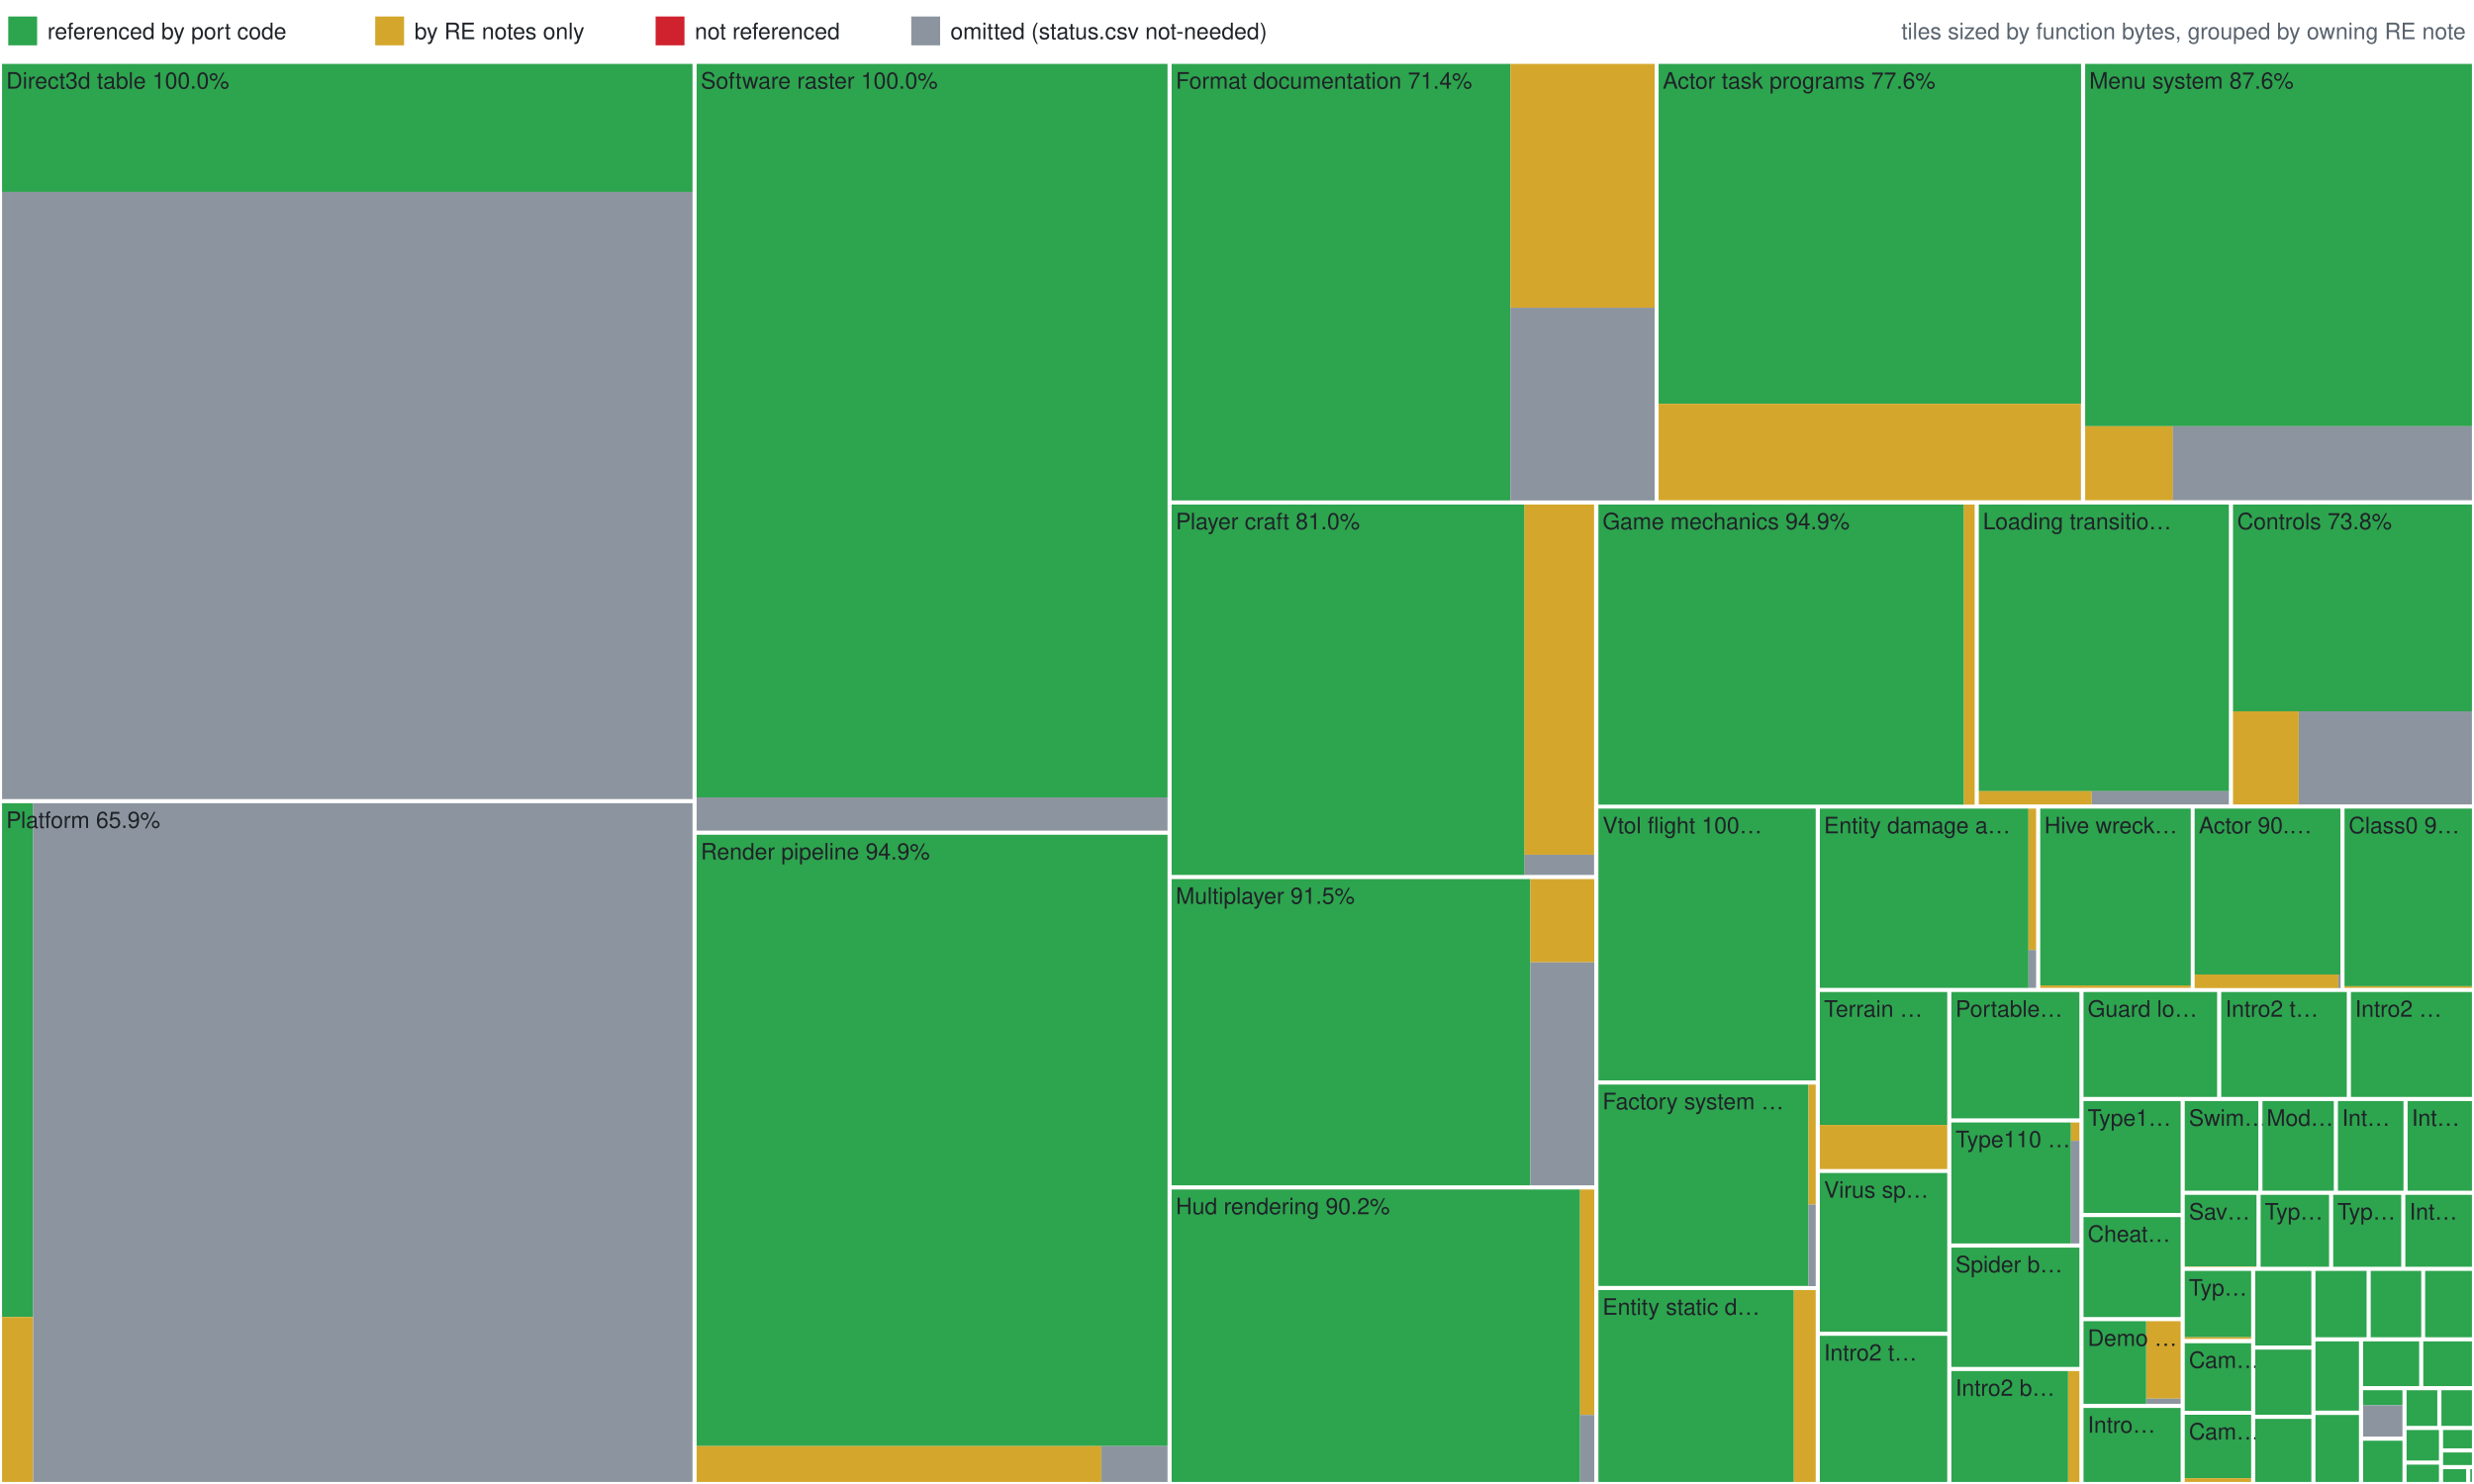
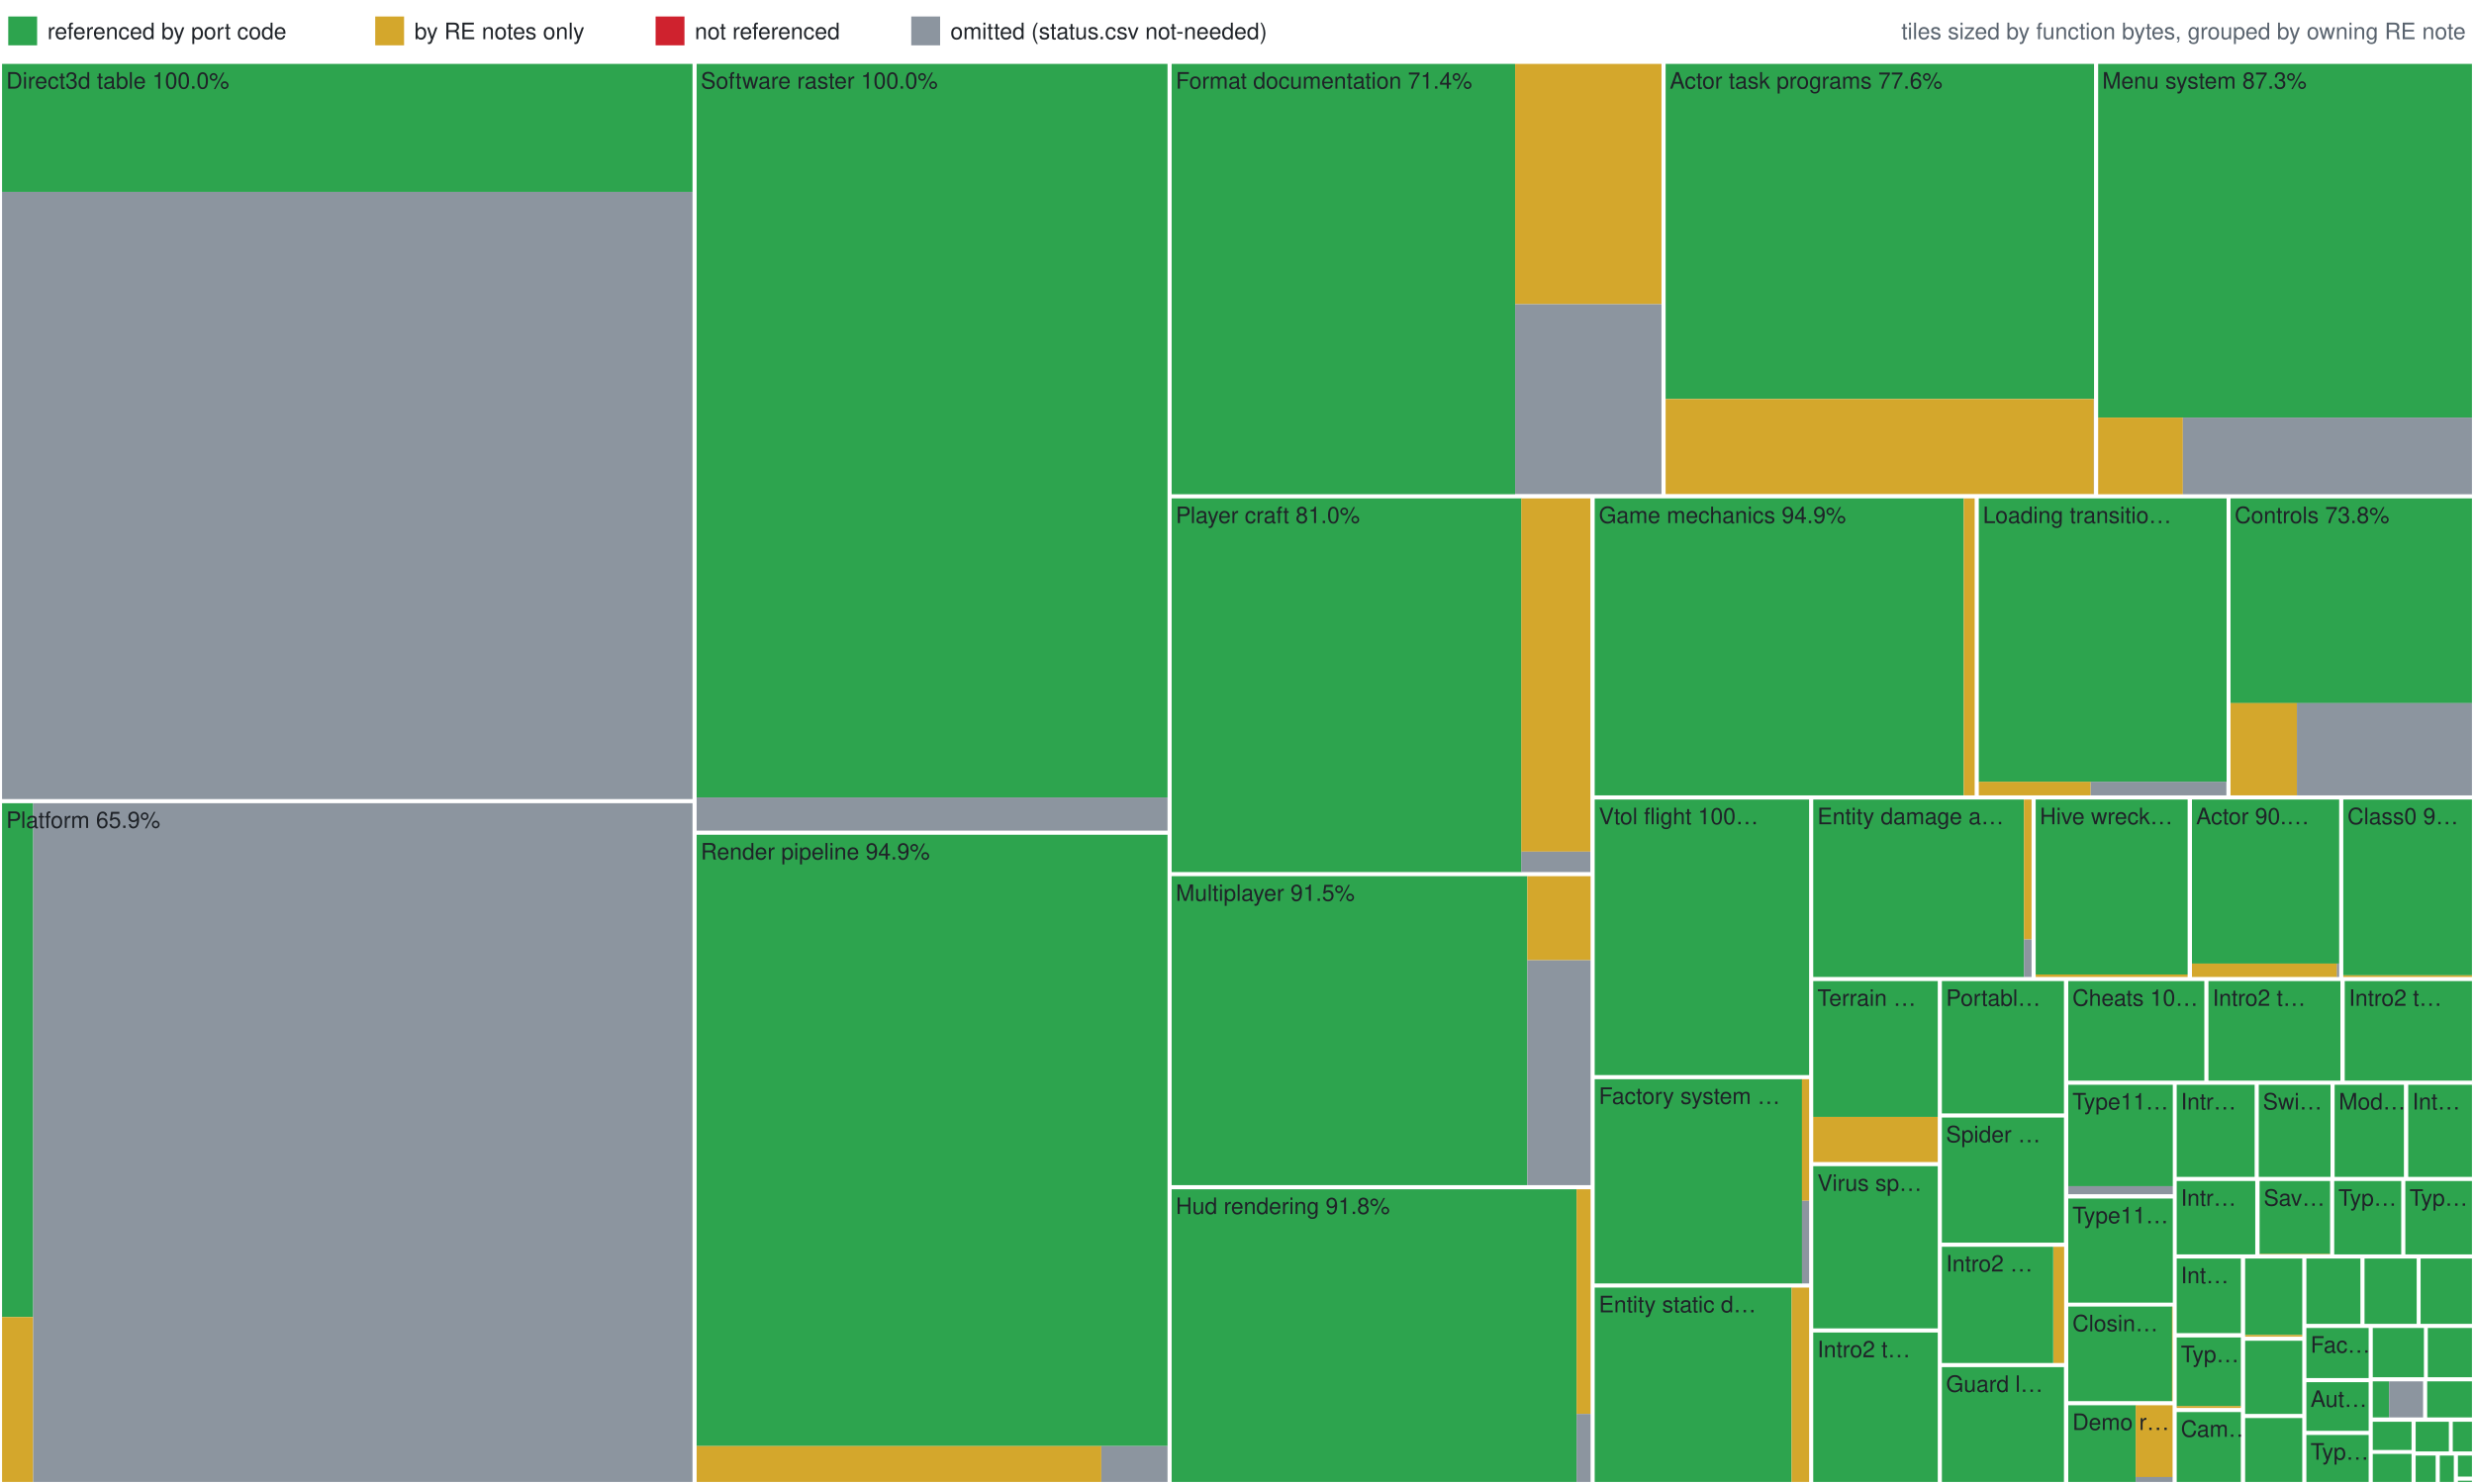
<svg xmlns="http://www.w3.org/2000/svg" width="1200" height="720" viewBox="0 0 1200 720" font-family="Segoe UI, Helvetica, Arial, sans-serif" font-size="11">
  <rect width="1200" height="720" fill="#ffffff" />
  <rect x="4" y="8" width="14" height="14" fill="#2da44e" />
  <text x="23" y="19" fill="#1f2328">referenced by port code</text>
  <rect x="182" y="8" width="14" height="14" fill="#d4a72c" />
  <text x="201" y="19" fill="#1f2328">by RE notes only</text>
  <rect x="318" y="8" width="14" height="14" fill="#cf222e" />
  <text x="337" y="19" fill="#1f2328">not referenced</text>
  <rect x="442" y="8" width="14" height="14" fill="#8c959f" />
  <text x="461" y="19" fill="#1f2328">omitted (status.csv not-needed)</text>
  <text x="1196" y="19" fill="#59636e" text-anchor="end">tiles sized by function bytes, grouped by owning RE note</text>
  <g>
    <rect x="1" y="31" width="334.9" height="62.1" fill="#2da44e" />
    <rect x="1" y="93.1" width="334.9" height="294.6" fill="#8c959f" />
    <text x="3" y="43" fill="#1f2328">Direct3d table 100.0%</text>
  </g>
  <g>
    <rect x="1" y="389.7" width="15.1" height="249.3" fill="#2da44e" />
    <rect x="1" y="639" width="15.1" height="80" fill="#d4a72c" />
    <rect x="16.1" y="389.7" width="319.8" height="329.3" fill="#8c959f" />
    <text x="3" y="401.7" fill="#1f2328">Platform 65.9%</text>
  </g>
  <g>
    <rect x="337.9" y="31" width="228.4" height="355.9" fill="#2da44e" />
    <rect x="337.9" y="386.9" width="228.4" height="16.1" fill="#8c959f" />
    <text x="339.9" y="43" fill="#1f2328">Software raster 100.0%</text>
  </g>
  <g>
    <rect x="337.9" y="405" width="228.4" height="296.6" fill="#2da44e" />
    <rect x="337.9" y="701.6" width="196.3" height="17.4" fill="#d4a72c" />
    <rect x="534.2" y="701.6" width="32.1" height="17.4" fill="#8c959f" />
    <text x="339.9" y="417" fill="#1f2328">Render pipeline 94.9%</text>
  </g>
  <g>
-     <rect x="568.3" y="31" width="164.3" height="211.8" fill="#2da44e" />
-     <rect x="732.6" y="31" width="70" height="118.3" fill="#d4a72c" />
-     <rect x="732.6" y="149.3" width="70" height="93.5" fill="#8c959f" />
+     <rect x="568.3" y="31" width="166.6" height="208.8" fill="#2da44e" />
+     <rect x="734.9" y="31" width="71" height="116.6" fill="#d4a72c" />
+     <rect x="734.9" y="147.6" width="71" height="92.1" fill="#8c959f" />
    <text x="570.3" y="43" fill="#1f2328">Format documentation 71.4%</text>
  </g>
  <g>
-     <rect x="804.5" y="31" width="204.9" height="164.9" fill="#2da44e" />
-     <rect x="804.5" y="195.9" width="204.8" height="46.8" fill="#d4a72c" />
-     <rect x="1009.3" y="195.9" width="0.1" height="46.8" fill="#8c959f" />
-     <text x="806.5" y="43" fill="#1f2328">Actor task programs 77.6%</text>
-   </g>
-   <g>
-     <rect x="1011.4" y="31" width="187.6" height="175.8" fill="#2da44e" />
-     <rect x="1011.4" y="206.8" width="42.6" height="35.9" fill="#d4a72c" />
-     <rect x="1053.9" y="206.8" width="145.1" height="35.9" fill="#8c959f" />
-     <text x="1013.4" y="43" fill="#1f2328">Menu system 87.6%</text>
-   </g>
-   <g>
-     <rect x="568.3" y="244.8" width="171.2" height="179.7" fill="#2da44e" />
-     <rect x="739.4" y="244.8" width="33.8" height="169.9" fill="#d4a72c" />
-     <rect x="739.4" y="414.7" width="33.8" height="9.8" fill="#8c959f" />
-     <text x="570.3" y="256.8" fill="#1f2328">Player craft 81.0%</text>
-   </g>
-   <g>
-     <rect x="568.3" y="426.5" width="174" height="148.6" fill="#2da44e" />
-     <rect x="742.3" y="426.5" width="31" height="40.4" fill="#d4a72c" />
-     <rect x="742.3" y="466.9" width="31" height="108.2" fill="#8c959f" />
-     <text x="570.3" y="438.5" fill="#1f2328">Multiplayer 91.5%</text>
-   </g>
-   <g>
-     <rect x="568.3" y="577.1" width="198.1" height="141.9" fill="#2da44e" />
-     <rect x="766.4" y="577.1" width="6.9" height="109.4" fill="#d4a72c" />
-     <rect x="766.4" y="686.5" width="6.9" height="32.5" fill="#8c959f" />
-     <text x="570.3" y="589.1" fill="#1f2328">Hud rendering 90.2%</text>
-   </g>
-   <g>
-     <rect x="775.3" y="244.8" width="177.3" height="145.6" fill="#2da44e" />
-     <rect x="952.6" y="244.8" width="5.2" height="145.6" fill="#d4a72c" />
-     <text x="777.3" y="256.8" fill="#1f2328">Game mechanics 94.9%</text>
-   </g>
-   <g>
-     <rect x="959.8" y="244.8" width="121.3" height="139.1" fill="#2da44e" />
-     <rect x="959.8" y="383.8" width="54.8" height="6.5" fill="#d4a72c" />
-     <rect x="1014.6" y="383.8" width="66.5" height="6.5" fill="#8c959f" />
-     <text x="961.8" y="256.8" fill="#1f2328">Loading transitio…</text>
-   </g>
-   <g>
-     <rect x="1083.1" y="244.8" width="115.9" height="100.4" fill="#2da44e" />
-     <rect x="1083.1" y="345.1" width="31.9" height="45.2" fill="#d4a72c" />
-     <rect x="1115" y="345.1" width="84" height="45.2" fill="#8c959f" />
-     <text x="1085.1" y="256.8" fill="#1f2328">Controls 73.8%</text>
-   </g>
-   <g>
-     <rect x="775.3" y="392.3" width="105.4" height="131.9" fill="#2da44e" />
-     <text x="777.3" y="404.3" fill="#1f2328">Vtol flight 100…</text>
-   </g>
-   <g>
-     <rect x="775.3" y="526.2" width="101.9" height="97.7" fill="#2da44e" />
-     <rect x="877.2" y="526.2" width="3.5" height="58.2" fill="#d4a72c" />
-     <rect x="877.2" y="584.4" width="3.5" height="39.6" fill="#8c959f" />
-     <text x="777.3" y="538.2" fill="#1f2328">Factory system …</text>
-   </g>
-   <g>
-     <rect x="775.3" y="625.9" width="94.8" height="93.1" fill="#2da44e" />
-     <rect x="870.1" y="625.9" width="10.6" height="93.1" fill="#d4a72c" />
-     <text x="777.3" y="637.9" fill="#1f2328">Entity static d…</text>
-   </g>
-   <g>
-     <rect x="882.7" y="392.3" width="101.2" height="87" fill="#2da44e" />
-     <rect x="983.9" y="392.3" width="3.7" height="68.6" fill="#d4a72c" />
-     <rect x="983.9" y="460.9" width="3.7" height="18.4" fill="#8c959f" />
-     <text x="884.7" y="404.3" fill="#1f2328">Entity damage a…</text>
-   </g>
-   <g>
-     <rect x="989.6" y="392.3" width="73" height="85.8" fill="#2da44e" />
-     <rect x="989.6" y="478.1" width="73" height="1.2" fill="#d4a72c" />
-     <text x="991.6" y="404.3" fill="#1f2328">Hive wreck…</text>
-   </g>
-   <g>
-     <rect x="1064.5" y="392.3" width="70.7" height="80.5" fill="#2da44e" />
-     <rect x="1064.5" y="472.8" width="69.7" height="6.6" fill="#d4a72c" />
-     <rect x="1134.2" y="472.8" width="1.1" height="6.6" fill="#8c959f" />
-     <text x="1066.5" y="404.3" fill="#1f2328">Actor 90.…</text>
-   </g>
-   <g>
-     <rect x="1137.2" y="392.3" width="61.8" height="86.2" fill="#2da44e" />
-     <rect x="1137.2" y="478.5" width="61.8" height="0.8" fill="#d4a72c" />
-     <text x="1139.2" y="404.3" fill="#1f2328">Class0 9…</text>
-   </g>
-   <g>
-     <rect x="882.7" y="481.3" width="61.8" height="64.5" fill="#2da44e" />
-     <rect x="882.7" y="545.8" width="61.8" height="21.4" fill="#d4a72c" />
-     <text x="884.7" y="493.3" fill="#1f2328">Terrain …</text>
-   </g>
-   <g>
-     <rect x="882.7" y="569.1" width="61.8" height="77" fill="#2da44e" />
-     <text x="884.7" y="581.1" fill="#1f2328">Virus sp…</text>
-   </g>
-   <g>
-     <rect x="882.7" y="648.1" width="61.8" height="70.9" fill="#2da44e" />
-     <text x="884.7" y="660.1" fill="#1f2328">Intro2 t…</text>
-   </g>
-   <g>
-     <rect x="946.5" y="481.3" width="62.1" height="61.3" fill="#2da44e" />
-     <text x="948.5" y="493.3" fill="#1f2328">Portable…</text>
-   </g>
-   <g>
-     <rect x="946.5" y="544.6" width="58" height="58.7" fill="#2da44e" />
-     <rect x="1004.5" y="544.6" width="4.1" height="8.9" fill="#d4a72c" />
-     <rect x="1004.5" y="553.5" width="4.1" height="49.8" fill="#8c959f" />
-     <text x="948.5" y="556.6" fill="#1f2328">Type110 …</text>
-   </g>
-   <g>
-     <rect x="946.5" y="605.3" width="62.1" height="57.9" fill="#2da44e" />
-     <text x="948.5" y="617.3" fill="#1f2328">Spider b…</text>
-   </g>
-   <g>
-     <rect x="946.5" y="665.2" width="56.6" height="53.8" fill="#2da44e" />
-     <rect x="1003.2" y="665.2" width="5.4" height="53.8" fill="#d4a72c" />
-     <text x="948.5" y="677.2" fill="#1f2328">Intro2 b…</text>
-   </g>
-   <g>
-     <rect x="1010.6" y="481.3" width="64.8" height="50.9" fill="#2da44e" />
-     <text x="1012.6" y="493.3" fill="#1f2328">Guard lo…</text>
-   </g>
-   <g>
-     <rect x="1077.4" y="481.3" width="60.9" height="50.9" fill="#2da44e" />
-     <text x="1079.4" y="493.3" fill="#1f2328">Intro2 t…</text>
-   </g>
-   <g>
-     <rect x="1140.3" y="481.3" width="58.7" height="50.9" fill="#2da44e" />
-     <text x="1142.3" y="493.3" fill="#1f2328">Intro2 …</text>
-   </g>
-   <g>
-     <rect x="1010.6" y="534.2" width="47.1" height="54.3" fill="#2da44e" />
-     <text x="1012.6" y="546.2" fill="#1f2328">Type1…</text>
-   </g>
-   <g>
-     <rect x="1010.6" y="590.5" width="47.1" height="48.5" fill="#2da44e" />
-     <text x="1012.6" y="602.5" fill="#1f2328">Cheat…</text>
-   </g>
-   <g>
-     <rect x="1010.6" y="641" width="30.4" height="40.1" fill="#2da44e" />
-     <rect x="1041.1" y="641" width="16.6" height="37.6" fill="#d4a72c" />
-     <rect x="1041.1" y="678.6" width="16.6" height="2.5" fill="#8c959f" />
-     <text x="1012.6" y="653" fill="#1f2328">Demo …</text>
-   </g>
-   <g>
-     <rect x="1010.6" y="683.1" width="47.1" height="35.9" fill="#2da44e" />
-     <text x="1012.6" y="695.1" fill="#1f2328">Intro…</text>
-   </g>
-   <g>
-     <rect x="1059.7" y="534.2" width="35.7" height="43.5" fill="#2da44e" />
-     <text x="1061.7" y="546.2" fill="#1f2328">Swim…</text>
-   </g>
-   <g>
-     <rect x="1097.4" y="534.2" width="34.6" height="43.5" fill="#2da44e" />
-     <text x="1099.4" y="546.2" fill="#1f2328">Mod…</text>
-   </g>
-   <g>
-     <rect x="1134" y="534.2" width="31.8" height="43.5" fill="#2da44e" />
-     <text x="1136" y="546.2" fill="#1f2328">Int…</text>
-   </g>
-   <g>
-     <rect x="1167.8" y="534.2" width="31.2" height="43.5" fill="#2da44e" />
-     <text x="1169.8" y="546.2" fill="#1f2328">Int…</text>
-   </g>
-   <g>
-     <rect x="1059.7" y="579.7" width="34.8" height="34.7" fill="#2da44e" />
-     <rect x="1059.7" y="614.4" width="34.8" height="0.2" fill="#d4a72c" />
-     <text x="1061.7" y="591.7" fill="#1f2328">Sav…</text>
-   </g>
-   <g>
-     <rect x="1096.5" y="579.7" width="33.2" height="34.9" fill="#2da44e" />
-     <text x="1098.5" y="591.7" fill="#1f2328">Typ…</text>
-   </g>
-   <g>
-     <rect x="1131.7" y="579.7" width="33" height="34.9" fill="#2da44e" />
-     <text x="1133.7" y="591.7" fill="#1f2328">Typ…</text>
-   </g>
-   <g>
-     <rect x="1166.7" y="579.7" width="32.3" height="34.9" fill="#2da44e" />
-     <text x="1168.7" y="591.7" fill="#1f2328">Int…</text>
-   </g>
-   <g>
-     <rect x="1059.7" y="616.6" width="32.2" height="32.2" fill="#2da44e" />
-     <rect x="1059.7" y="648.8" width="32.2" height="0.8" fill="#d4a72c" />
-     <text x="1061.7" y="628.6" fill="#1f2328">Typ…</text>
-   </g>
-   <g>
-     <rect x="1059.7" y="651.7" width="32.2" height="32.8" fill="#2da44e" />
-     <text x="1061.7" y="663.7" fill="#1f2328">Cam…</text>
-   </g>
-   <g>
-     <rect x="1059.7" y="686.4" width="32.2" height="30.8" fill="#2da44e" />
-     <rect x="1059.7" y="717.2" width="32.2" height="1.8" fill="#d4a72c" />
-     <text x="1061.7" y="698.4" fill="#1f2328">Cam…</text>
-   </g>
-   <g>
-     <rect x="1093.9" y="616.6" width="27.2" height="36.2" fill="#2da44e" />
-   </g>
-   <g>
-     <rect x="1093.9" y="654.8" width="27.2" height="31.6" fill="#2da44e" />
-   </g>
-   <g>
-     <rect x="1093.9" y="688.4" width="27.2" height="30.6" fill="#2da44e" />
-   </g>
-   <g>
-     <rect x="1123.1" y="616.6" width="24.8" height="32.2" fill="#2da44e" />
-   </g>
-   <g>
-     <rect x="1149.9" y="616.6" width="24.5" height="32.2" fill="#2da44e" />
-   </g>
-   <g>
-     <rect x="1176.3" y="616.6" width="22.7" height="32.2" fill="#2da44e" />
-   </g>
-   <g>
-     <rect x="1123.1" y="650.8" width="21.1" height="33.6" fill="#2da44e" />
-   </g>
-   <g>
-     <rect x="1123.1" y="686.5" width="21.1" height="32.5" fill="#2da44e" />
-   </g>
-   <g>
-     <rect x="1146.2" y="650.8" width="27.2" height="21.7" fill="#2da44e" />
-   </g>
-   <g>
-     <rect x="1175.4" y="650.8" width="23.6" height="21.7" fill="#2da44e" />
-   </g>
-   <g>
-     <rect x="1146.2" y="674.5" width="19.1" height="7.3" fill="#2da44e" />
-     <rect x="1146.2" y="681.8" width="19.1" height="15.2" fill="#8c959f" />
-   </g>
-   <g>
-     <rect x="1146.2" y="699" width="19.1" height="20" fill="#2da44e" />
-   </g>
-   <g>
-     <rect x="1167.3" y="674.5" width="14.9" height="17.3" fill="#2da44e" />
-   </g>
-   <g>
-     <rect x="1184.2" y="674.5" width="14.8" height="17.3" fill="#2da44e" />
-   </g>
-   <g>
-     <rect x="1167.3" y="693.8" width="15.7" height="14.8" fill="#2da44e" />
-   </g>
-   <g>
-     <rect x="1167.3" y="710.6" width="15.7" height="8.4" fill="#2da44e" />
-   </g>
-   <g>
-     <rect x="1185" y="693.8" width="14" height="8.9" fill="#2da44e" />
-   </g>
-   <g>
-     <rect x="1185" y="704.7" width="14" height="6.1" fill="#2da44e" />
-   </g>
-   <g>
-     <rect x="1185" y="712.8" width="11.2" height="6.2" fill="#2da44e" />
-   </g>
-   <g>
-     <rect x="1198.2" y="712.8" width="0.8" height="6.2" fill="#2da44e" />
+     <rect x="807.9" y="31" width="207.8" height="162.6" fill="#2da44e" />
+     <rect x="807.9" y="193.6" width="207.7" height="46.1" fill="#d4a72c" />
+     <rect x="1015.6" y="193.6" width="0.1" height="46.1" fill="#8c959f" />
+     <text x="809.9" y="43" fill="#1f2328">Actor task programs 77.6%</text>
+   </g>
+   <g>
+     <rect x="1017.7" y="31" width="181.3" height="171.6" fill="#2da44e" />
+     <rect x="1017.7" y="202.6" width="41.1" height="37.2" fill="#d4a72c" />
+     <rect x="1058.8" y="202.6" width="140.2" height="37.2" fill="#8c959f" />
+     <text x="1019.7" y="43" fill="#1f2328">Menu system 87.3%</text>
+   </g>
+   <g>
+     <rect x="568.3" y="241.8" width="169.7" height="181.3" fill="#2da44e" />
+     <rect x="737.9" y="241.8" width="33.5" height="171.4" fill="#d4a72c" />
+     <rect x="737.9" y="413.2" width="33.5" height="9.9" fill="#8c959f" />
+     <text x="570.3" y="253.8" fill="#1f2328">Player craft 81.0%</text>
+   </g>
+   <g>
+     <rect x="568.3" y="425.1" width="172.5" height="149.9" fill="#2da44e" />
+     <rect x="740.8" y="425.1" width="30.7" height="40.8" fill="#d4a72c" />
+     <rect x="740.8" y="465.9" width="30.7" height="109.1" fill="#8c959f" />
+     <text x="570.3" y="437.1" fill="#1f2328">Multiplayer 91.5%</text>
+   </g>
+   <g>
+     <rect x="568.3" y="577" width="196.4" height="142" fill="#2da44e" />
+     <rect x="764.7" y="577" width="6.8" height="109" fill="#d4a72c" />
+     <rect x="764.7" y="686" width="6.8" height="33" fill="#8c959f" />
+     <text x="570.3" y="589" fill="#1f2328">Hud rendering 91.8%</text>
+   </g>
+   <g>
+     <rect x="773.5" y="241.8" width="179" height="144.1" fill="#2da44e" />
+     <rect x="952.5" y="241.8" width="5.3" height="144.1" fill="#d4a72c" />
+     <text x="775.5" y="253.8" fill="#1f2328">Game mechanics 94.9%</text>
+   </g>
+   <g>
+     <rect x="959.8" y="241.8" width="120.2" height="137.6" fill="#2da44e" />
+     <rect x="959.8" y="379.3" width="54.3" height="6.6" fill="#d4a72c" />
+     <rect x="1014.1" y="379.3" width="65.8" height="6.6" fill="#8c959f" />
+     <text x="961.8" y="253.8" fill="#1f2328">Loading transitio…</text>
+   </g>
+   <g>
+     <rect x="1081.9" y="241.8" width="117.1" height="99.4" fill="#2da44e" />
+     <rect x="1081.9" y="341.1" width="32.2" height="44.8" fill="#d4a72c" />
+     <rect x="1114.1" y="341.1" width="84.9" height="44.8" fill="#8c959f" />
+     <text x="1083.9" y="253.8" fill="#1f2328">Controls 73.8%</text>
+   </g>
+   <g>
+     <rect x="773.5" y="387.9" width="104" height="133.7" fill="#2da44e" />
+     <text x="775.5" y="399.9" fill="#1f2328">Vtol flight 100…</text>
+   </g>
+   <g>
+     <rect x="773.5" y="523.6" width="100.6" height="99.1" fill="#2da44e" />
+     <rect x="874" y="523.6" width="3.5" height="59" fill="#d4a72c" />
+     <rect x="874" y="582.6" width="3.5" height="40.1" fill="#8c959f" />
+     <text x="775.5" y="535.6" fill="#1f2328">Factory system …</text>
+   </g>
+   <g>
+     <rect x="773.5" y="624.7" width="95.5" height="94.3" fill="#2da44e" />
+     <rect x="869" y="624.7" width="8.5" height="94.3" fill="#d4a72c" />
+     <text x="775.5" y="636.7" fill="#1f2328">Entity static d…</text>
+   </g>
+   <g>
+     <rect x="879.5" y="387.9" width="102.2" height="86.1" fill="#2da44e" />
+     <rect x="981.7" y="387.9" width="3.7" height="67.9" fill="#d4a72c" />
+     <rect x="981.7" y="455.8" width="3.7" height="18.2" fill="#8c959f" />
+     <text x="881.5" y="399.9" fill="#1f2328">Entity damage a…</text>
+   </g>
+   <g>
+     <rect x="987.4" y="387.9" width="73.7" height="84.9" fill="#2da44e" />
+     <rect x="987.4" y="472.8" width="73.7" height="1.2" fill="#d4a72c" />
+     <text x="989.4" y="399.9" fill="#1f2328">Hive wreck…</text>
+   </g>
+   <g>
+     <rect x="1063.2" y="387.9" width="71.4" height="79.6" fill="#2da44e" />
+     <rect x="1063.2" y="467.5" width="70.4" height="6.5" fill="#d4a72c" />
+     <rect x="1133.5" y="467.5" width="1.1" height="6.5" fill="#8c959f" />
+     <text x="1065.2" y="399.9" fill="#1f2328">Actor 90.…</text>
+   </g>
+   <g>
+     <rect x="1136.6" y="387.9" width="62.4" height="85.3" fill="#2da44e" />
+     <rect x="1136.6" y="473.2" width="62.4" height="0.8" fill="#d4a72c" />
+     <text x="1138.6" y="399.9" fill="#1f2328">Class0 9…</text>
+   </g>
+   <g>
+     <rect x="879.5" y="476" width="60.4" height="65.9" fill="#2da44e" />
+     <rect x="879.5" y="541.9" width="60.4" height="21.9" fill="#d4a72c" />
+     <text x="881.5" y="488" fill="#1f2328">Terrain …</text>
+   </g>
+   <g>
+     <rect x="879.5" y="565.8" width="60.4" height="78.7" fill="#2da44e" />
+     <text x="881.5" y="577.8" fill="#1f2328">Virus sp…</text>
+   </g>
+   <g>
+     <rect x="879.5" y="646.5" width="60.4" height="72.5" fill="#2da44e" />
+     <text x="881.5" y="658.5" fill="#1f2328">Intro2 t…</text>
+   </g>
+   <g>
+     <rect x="941.9" y="476" width="59.2" height="64.2" fill="#2da44e" />
+     <text x="943.9" y="488" fill="#1f2328">Portabl…</text>
+   </g>
+   <g>
+     <rect x="941.9" y="542.2" width="59.2" height="60.7" fill="#2da44e" />
+     <text x="943.9" y="554.2" fill="#1f2328">Spider …</text>
+   </g>
+   <g>
+     <rect x="941.9" y="604.9" width="54" height="56.4" fill="#2da44e" />
+     <rect x="996" y="604.9" width="5.2" height="56.4" fill="#d4a72c" />
+     <text x="943.9" y="616.9" fill="#1f2328">Intro2 …</text>
+   </g>
+   <g>
+     <rect x="941.9" y="663.3" width="59.2" height="55.7" fill="#2da44e" />
+     <text x="943.9" y="675.3" fill="#1f2328">Guard l…</text>
+   </g>
+   <g>
+     <rect x="1003.2" y="476" width="66" height="48.3" fill="#2da44e" />
+     <rect x="1069.2" y="476" width="0" height="48.3" fill="#8c959f" />
+     <text x="1005.2" y="488" fill="#1f2328">Cheats 10…</text>
+   </g>
+   <g>
+     <rect x="1071.2" y="476" width="64" height="48.3" fill="#2da44e" />
+     <text x="1073.2" y="488" fill="#1f2328">Intro2 t…</text>
+   </g>
+   <g>
+     <rect x="1137.3" y="476" width="61.7" height="48.3" fill="#2da44e" />
+     <text x="1139.3" y="488" fill="#1f2328">Intro2 t…</text>
+   </g>
+   <g>
+     <rect x="1003.2" y="526.3" width="50.7" height="49.2" fill="#2da44e" />
+     <rect x="1003.2" y="575.5" width="50.7" height="3.9" fill="#8c959f" />
+     <text x="1005.2" y="538.3" fill="#1f2328">Type11…</text>
+   </g>
+   <g>
+     <rect x="1003.2" y="581.5" width="50.7" height="50.5" fill="#2da44e" />
+     <text x="1005.2" y="593.5" fill="#1f2328">Type11…</text>
+   </g>
+   <g>
+     <rect x="1003.2" y="633.9" width="50.4" height="45.9" fill="#2da44e" />
+     <rect x="1053.5" y="633.9" width="0.3" height="45.9" fill="#d4a72c" />
+     <text x="1005.2" y="645.9" fill="#1f2328">Closin…</text>
+   </g>
+   <g>
+     <rect x="1003.2" y="681.8" width="32.8" height="37.2" fill="#2da44e" />
+     <rect x="1035.9" y="681.8" width="17.9" height="34.9" fill="#d4a72c" />
+     <rect x="1035.9" y="716.6" width="17.9" height="2.4" fill="#8c959f" />
+     <text x="1005.2" y="693.8" fill="#1f2328">Demo r…</text>
+   </g>
+   <g>
+     <rect x="1055.8" y="526.3" width="37.8" height="44.7" fill="#2da44e" />
+     <text x="1057.8" y="538.3" fill="#1f2328">Intr…</text>
+   </g>
+   <g>
+     <rect x="1095.6" y="526.3" width="34.8" height="44.7" fill="#2da44e" />
+     <text x="1097.6" y="538.3" fill="#1f2328">Swi…</text>
+   </g>
+   <g>
+     <rect x="1132.4" y="526.3" width="33.6" height="44.7" fill="#2da44e" />
+     <text x="1134.4" y="538.3" fill="#1f2328">Mod…</text>
+   </g>
+   <g>
+     <rect x="1168.1" y="526.3" width="30.9" height="44.7" fill="#2da44e" />
+     <text x="1170.1" y="538.3" fill="#1f2328">Int…</text>
+   </g>
+   <g>
+     <rect x="1055.8" y="573" width="38.1" height="35.6" fill="#2da44e" />
+     <text x="1057.8" y="585" fill="#1f2328">Intr…</text>
+   </g>
+   <g>
+     <rect x="1096" y="573" width="34.2" height="35.4" fill="#2da44e" />
+     <rect x="1096" y="608.4" width="34.2" height="0.2" fill="#d4a72c" />
+     <text x="1098" y="585" fill="#1f2328">Sav…</text>
+   </g>
+   <g>
+     <rect x="1132.2" y="573" width="32.5" height="35.6" fill="#2da44e" />
+     <text x="1134.2" y="585" fill="#1f2328">Typ…</text>
+   </g>
+   <g>
+     <rect x="1166.7" y="573" width="32.3" height="35.6" fill="#2da44e" />
+     <text x="1168.7" y="585" fill="#1f2328">Typ…</text>
+   </g>
+   <g>
+     <rect x="1055.8" y="610.6" width="31.1" height="36.2" fill="#2da44e" />
+     <text x="1057.8" y="622.6" fill="#1f2328">Int…</text>
+   </g>
+   <g>
+     <rect x="1055.8" y="648.9" width="31.1" height="33.4" fill="#2da44e" />
+     <rect x="1055.8" y="682.2" width="31.1" height="0.9" fill="#d4a72c" />
+     <text x="1057.8" y="660.9" fill="#1f2328">Typ…</text>
+   </g>
+   <g>
+     <rect x="1055.8" y="685.1" width="31.1" height="33.9" fill="#2da44e" />
+     <text x="1057.8" y="697.1" fill="#1f2328">Cam…</text>
+   </g>
+   <g>
+     <rect x="1089" y="610.6" width="27.7" height="37.1" fill="#2da44e" />
+     <rect x="1089" y="647.7" width="27.7" height="0.8" fill="#d4a72c" />
+   </g>
+   <g>
+     <rect x="1089" y="650.5" width="27.7" height="35.5" fill="#2da44e" />
+   </g>
+   <g>
+     <rect x="1089" y="688" width="27.7" height="31" fill="#2da44e" />
+   </g>
+   <g>
+     <rect x="1118.7" y="610.6" width="26.2" height="31.7" fill="#2da44e" />
+   </g>
+   <g>
+     <rect x="1146.9" y="610.6" width="25.3" height="31.7" fill="#2da44e" />
+   </g>
+   <g>
+     <rect x="1174.1" y="610.6" width="24.9" height="31.7" fill="#2da44e" />
+   </g>
+   <g>
+     <rect x="1118.7" y="644.3" width="30.2" height="24.3" fill="#2da44e" />
+     <text x="1120.7" y="656.3" fill="#1f2328">Fac…</text>
+   </g>
+   <g>
+     <rect x="1118.7" y="670.6" width="30.2" height="23.6" fill="#2da44e" />
+     <text x="1120.7" y="682.6" fill="#1f2328">Aut…</text>
+   </g>
+   <g>
+     <rect x="1118.7" y="696.2" width="30.2" height="22.8" fill="#2da44e" />
+     <text x="1120.7" y="708.2" fill="#1f2328">Typ…</text>
+   </g>
+   <g>
+     <rect x="1150.9" y="644.3" width="24.8" height="23.9" fill="#2da44e" />
+   </g>
+   <g>
+     <rect x="1177.6" y="644.3" width="21.4" height="23.9" fill="#2da44e" />
+   </g>
+   <g>
+     <rect x="1150.9" y="670.2" width="7.9" height="17.5" fill="#2da44e" />
+     <rect x="1158.8" y="670.2" width="16.5" height="17.5" fill="#8c959f" />
+   </g>
+   <g>
+     <rect x="1177.3" y="670.2" width="21.7" height="17.5" fill="#2da44e" />
+   </g>
+   <g>
+     <rect x="1150.9" y="689.8" width="18.8" height="13.7" fill="#2da44e" />
+   </g>
+   <g>
+     <rect x="1150.9" y="705.4" width="18.8" height="13.6" fill="#2da44e" />
+   </g>
+   <g>
+     <rect x="1171.7" y="689.8" width="16.1" height="14.4" fill="#2da44e" />
+   </g>
+   <g>
+     <rect x="1189.7" y="689.8" width="9.3" height="14.4" fill="#2da44e" />
+   </g>
+   <g>
+     <rect x="1171.7" y="706.2" width="9.7" height="12.8" fill="#2da44e" />
+   </g>
+   <g>
+     <rect x="1183.4" y="706.2" width="6.8" height="12.8" fill="#2da44e" />
+   </g>
+   <g>
+     <rect x="1192.2" y="706.2" width="6.8" height="10.2" fill="#2da44e" />
+   </g>
+   <g>
+     <rect x="1192.2" y="718.4" width="6.8" height="0.6" fill="#2da44e" />
  </g>
</svg>
